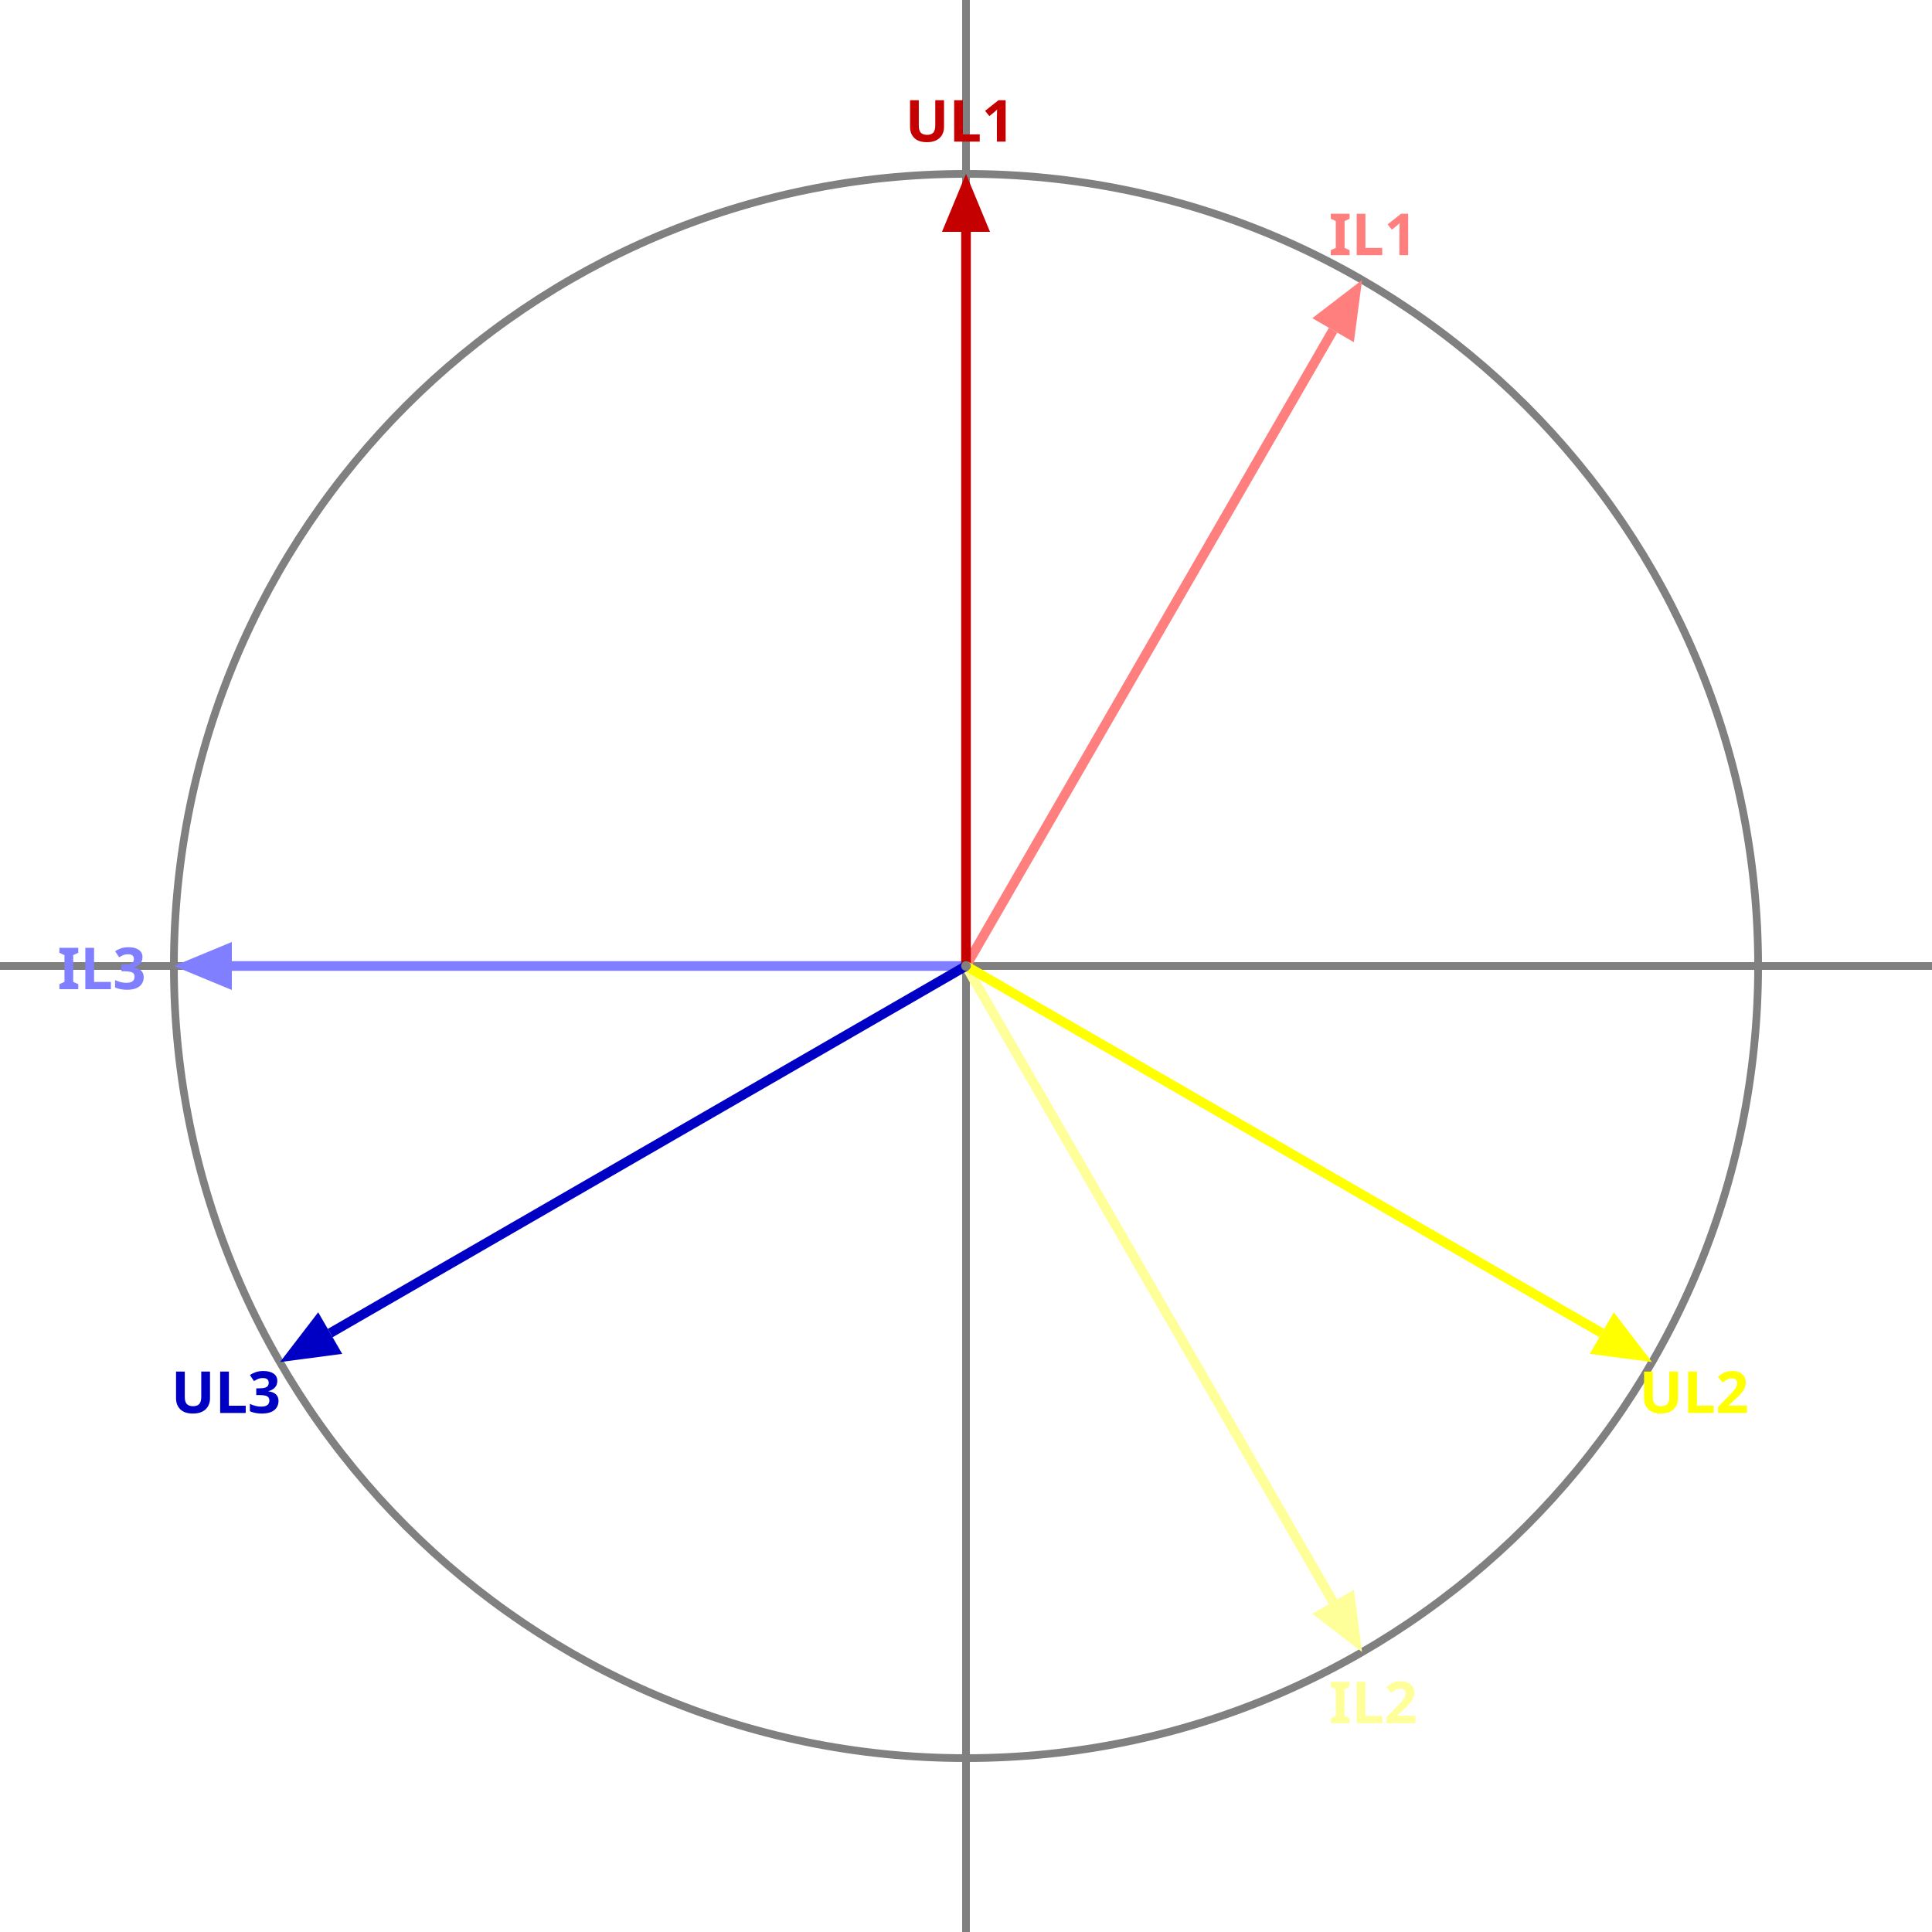
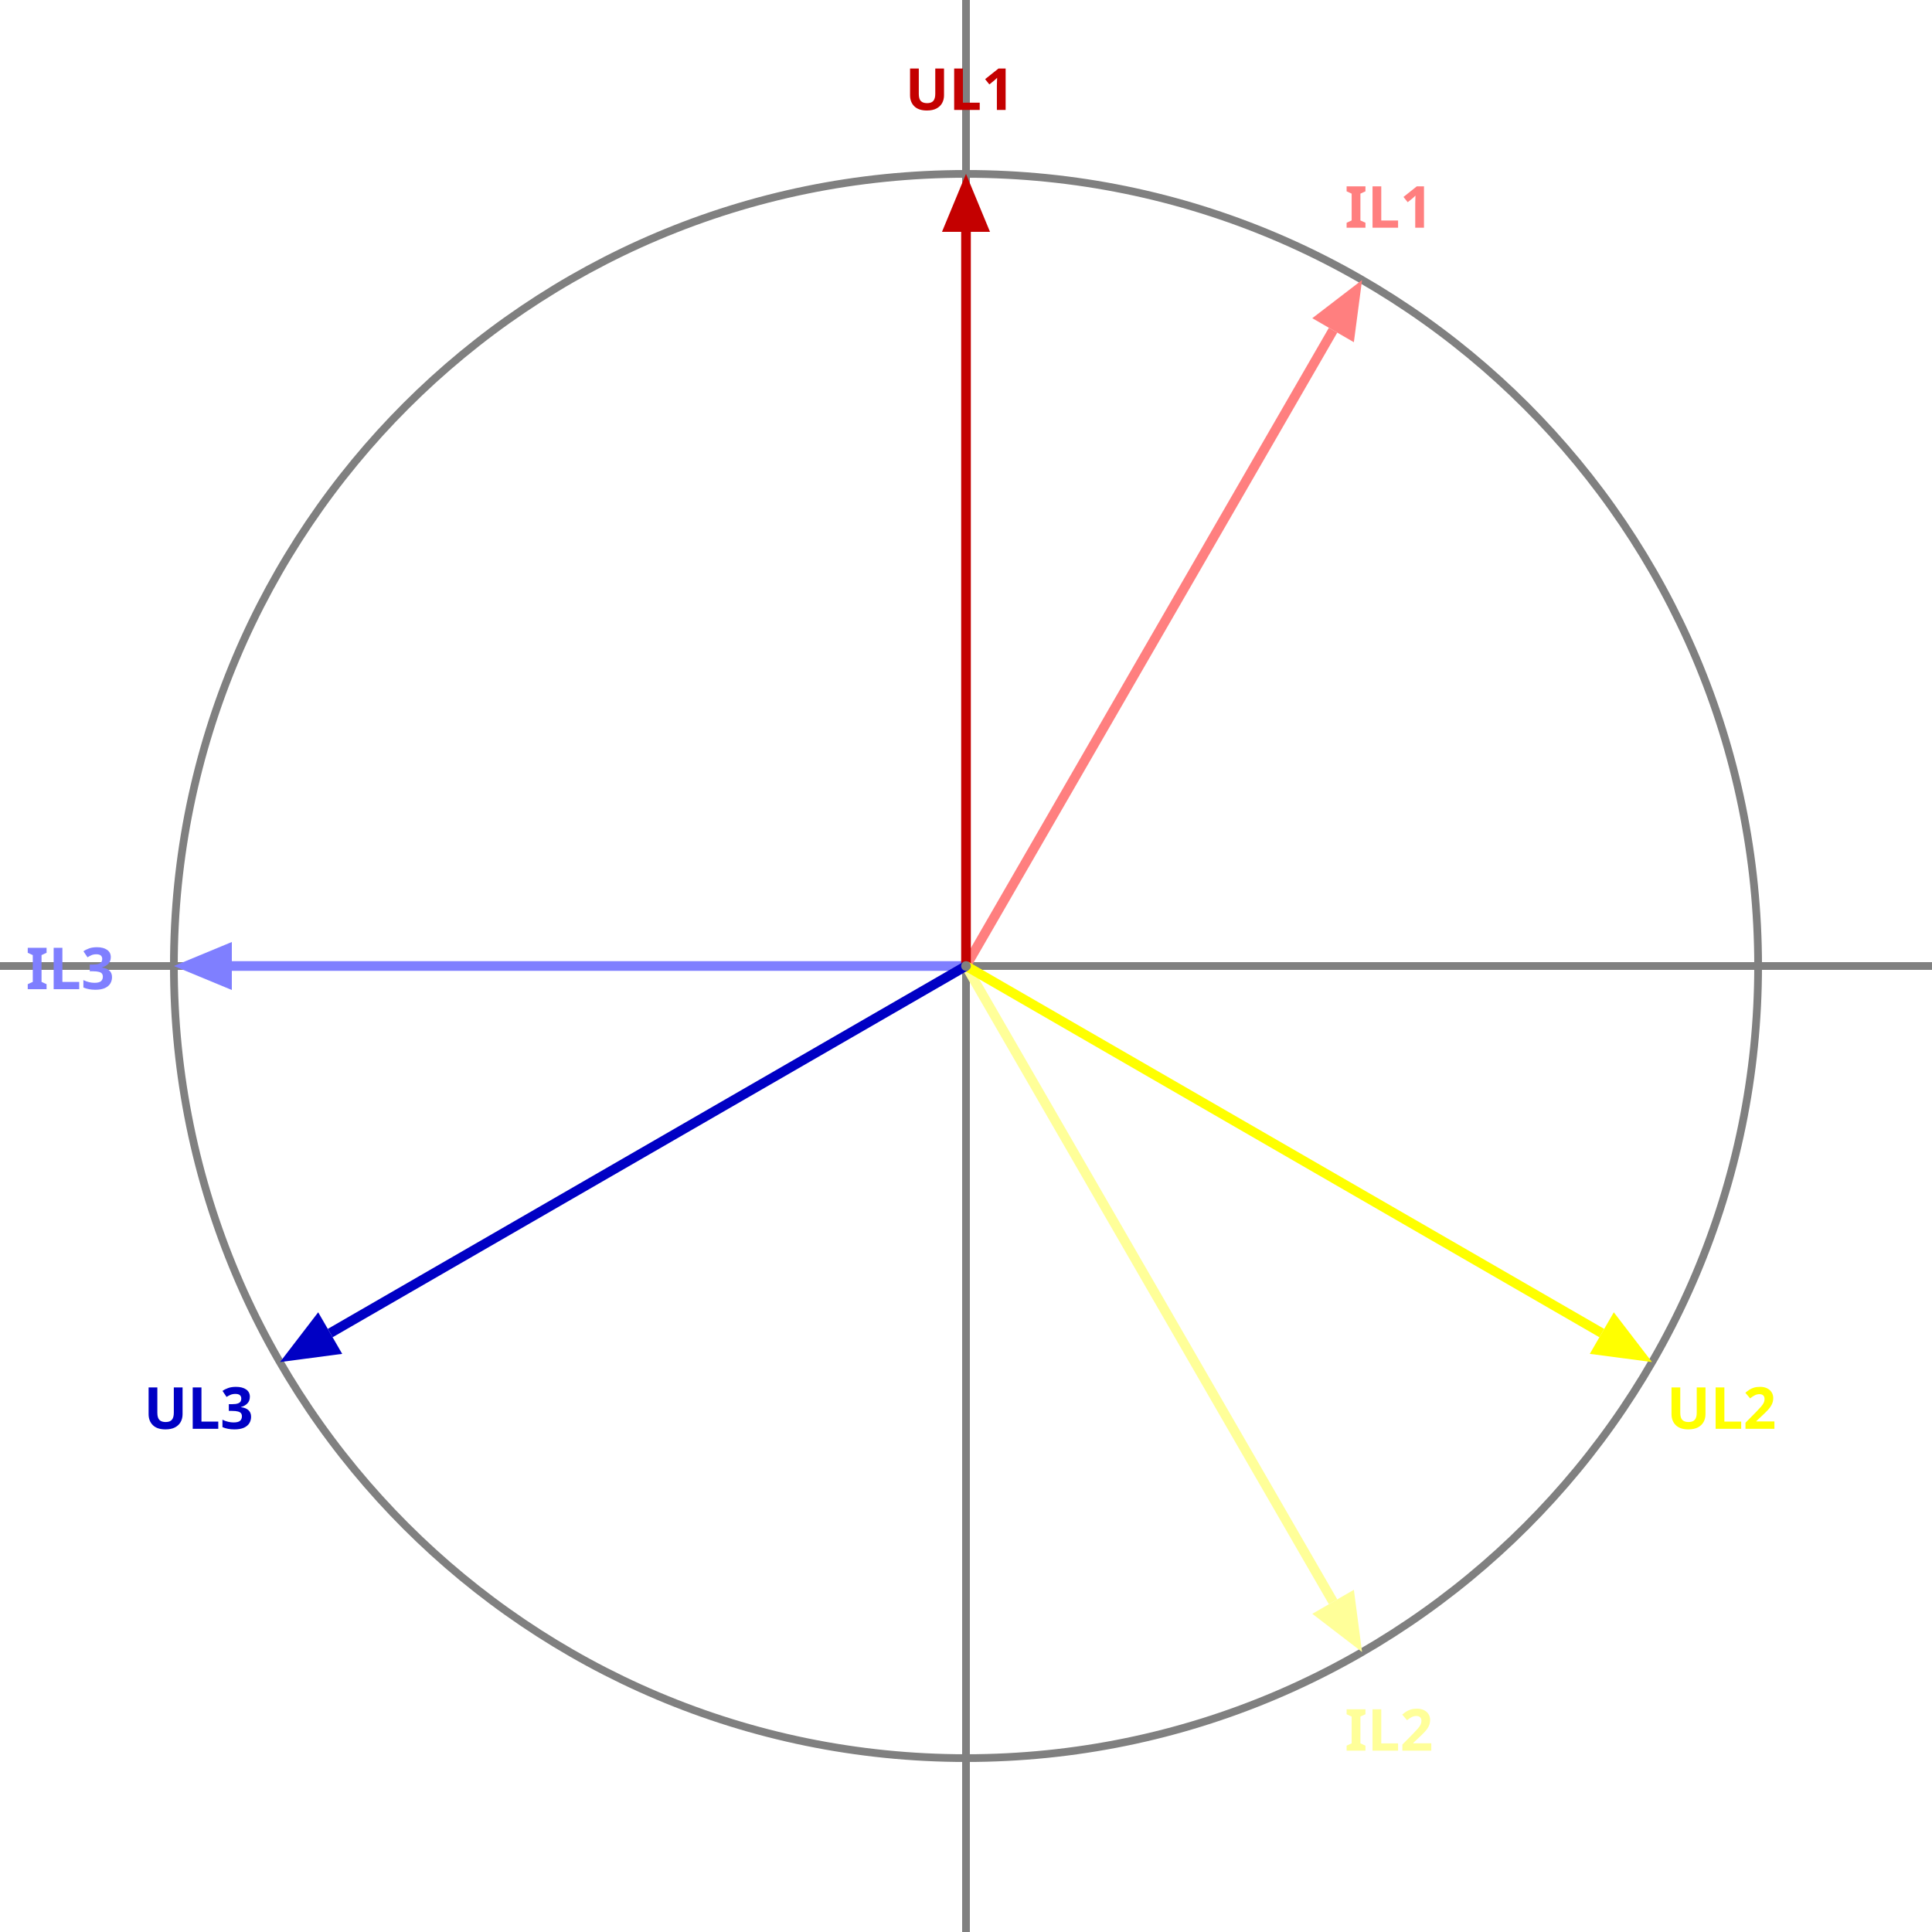
<svg xmlns="http://www.w3.org/2000/svg" width="705.556mm" height="705.556mm" viewBox="0 0 2000 2000" version="1.2" baseProfile="tiny">
  <defs>
</defs>
  <g fill="none" stroke="black" stroke-width="1" fill-rule="evenodd" stroke-linecap="square" stroke-linejoin="bevel">
    <g fill="none" stroke="#808080" stroke-opacity="1" stroke-width="8" stroke-linecap="square" stroke-linejoin="bevel" transform="matrix(1,0,0,1,0,0)" font-family="Sans" font-size="60" font-weight="570" font-style="normal">
      <polyline fill="none" vector-effect="none" points="0,1000 2000,1000 " />
      <polyline fill="none" vector-effect="none" points="1000,0 1000,2000 " />
      <path vector-effect="none" fill-rule="evenodd" d="M1820,1000 C1820,547.127 1452.87,180 1000,180 C547.127,180 180,547.127 180,1000 C180,1452.87 547.127,1820 1000,1820 C1452.87,1820 1820,1452.87 1820,1000 " />
    </g>
    <g fill="none" stroke="#ff7f7f" stroke-opacity="1" stroke-width="10" stroke-linecap="square" stroke-linejoin="bevel" transform="matrix(1,0,0,1,0,0)" font-family="Sans" font-size="60" font-weight="570" font-style="normal">
      <polyline fill="none" vector-effect="none" points="1002.5,995.67 1377.5,346.151 " />
    </g>
    <g fill="none" stroke="none" transform="matrix(1,0,0,1,0,0)" font-family="Sans" font-size="60" font-weight="570" font-style="normal">
      <path vector-effect="none" fill-rule="evenodd" d="M1410,289.859 L1401.52,354.247 L1358.48,329.394 L1410,289.859" />
    </g>
    <g fill="#ff7f7f" fill-opacity="1" stroke="none" transform="matrix(1,0,0,1,0,0)" font-family="Sans" font-size="60" font-weight="570" font-style="normal">
      <path vector-effect="none" fill-rule="evenodd" d="M1410,289.859 L1401.52,354.247 L1358.48,329.394" />
    </g>
    <g fill="none" stroke="#ffff99" stroke-opacity="1" stroke-width="10" stroke-linecap="square" stroke-linejoin="bevel" transform="matrix(1,0,0,1,0,0)" font-family="Sans" font-size="60" font-weight="570" font-style="normal">
      <polyline fill="none" vector-effect="none" points="1002.5,1004.33 1377.5,1653.85 " />
    </g>
    <g fill="none" stroke="none" transform="matrix(1,0,0,1,0,0)" font-family="Sans" font-size="60" font-weight="570" font-style="normal">
      <path vector-effect="none" fill-rule="evenodd" d="M1410,1710.14 L1358.48,1670.61 L1401.52,1645.75 L1410,1710.14" />
    </g>
    <g fill="#ffff99" fill-opacity="1" stroke="none" transform="matrix(1,0,0,1,0,0)" font-family="Sans" font-size="60" font-weight="570" font-style="normal">
      <path vector-effect="none" fill-rule="evenodd" d="M1410,1710.14 L1358.48,1670.61 L1401.52,1645.75" />
    </g>
    <g fill="none" stroke="#7f7fff" stroke-opacity="1" stroke-width="10" stroke-linecap="square" stroke-linejoin="bevel" transform="matrix(1,0,0,1,0,0)" font-family="Sans" font-size="60" font-weight="570" font-style="normal">
      <polyline fill="none" vector-effect="none" points="995,1000 245,1000 " />
    </g>
    <g fill="none" stroke="none" transform="matrix(1,0,0,1,0,0)" font-family="Sans" font-size="60" font-weight="570" font-style="normal">
      <path vector-effect="none" fill-rule="evenodd" d="M180,1000 L240,975.147 L240,1024.85 L180,1000" />
    </g>
    <g fill="#7f7fff" fill-opacity="1" stroke="none" transform="matrix(1,0,0,1,0,0)" font-family="Sans" font-size="60" font-weight="570" font-style="normal">
      <path vector-effect="none" fill-rule="evenodd" d="M180,1000 L240,975.147 L240,1024.85" />
    </g>
    <g fill="none" stroke="#c40000" stroke-opacity="1" stroke-width="10" stroke-linecap="square" stroke-linejoin="bevel" transform="matrix(1,0,0,1,0,0)" font-family="Sans" font-size="60" font-weight="570" font-style="normal">
      <polyline fill="none" vector-effect="none" points="1000,995 1000,245 " />
    </g>
    <g fill="none" stroke="none" transform="matrix(1,0,0,1,0,0)" font-family="Sans" font-size="60" font-weight="570" font-style="normal">
      <path vector-effect="none" fill-rule="evenodd" d="M1000,180 L1024.85,240 L975.147,240 L1000,180" />
    </g>
    <g fill="#c40000" fill-opacity="1" stroke="none" transform="matrix(1,0,0,1,0,0)" font-family="Sans" font-size="60" font-weight="570" font-style="normal">
      <path vector-effect="none" fill-rule="evenodd" d="M1000,180 L1024.85,240 L975.147,240" />
    </g>
    <g fill="none" stroke="#ffff00" stroke-opacity="1" stroke-width="10" stroke-linecap="square" stroke-linejoin="bevel" transform="matrix(1,0,0,1,0,0)" font-family="Sans" font-size="60" font-weight="570" font-style="normal">
      <polyline fill="none" vector-effect="none" points="1004.33,1002.5 1653.85,1377.5 " />
    </g>
    <g fill="none" stroke="none" transform="matrix(1,0,0,1,0,0)" font-family="Sans" font-size="60" font-weight="570" font-style="normal">
      <path vector-effect="none" fill-rule="evenodd" d="M1710.14,1410 L1645.75,1401.52 L1670.61,1358.48 L1710.14,1410" />
    </g>
    <g fill="#ffff00" fill-opacity="1" stroke="none" transform="matrix(1,0,0,1,0,0)" font-family="Sans" font-size="60" font-weight="570" font-style="normal">
      <path vector-effect="none" fill-rule="evenodd" d="M1710.14,1410 L1645.75,1401.52 L1670.61,1358.48" />
    </g>
    <g fill="none" stroke="#0000c4" stroke-opacity="1" stroke-width="10" stroke-linecap="square" stroke-linejoin="bevel" transform="matrix(1,0,0,1,0,0)" font-family="Sans" font-size="60" font-weight="570" font-style="normal">
      <polyline fill="none" vector-effect="none" points="995.67,1002.5 346.151,1377.5 " />
    </g>
    <g fill="none" stroke="none" transform="matrix(1,0,0,1,0,0)" font-family="Sans" font-size="60" font-weight="570" font-style="normal">
      <path vector-effect="none" fill-rule="evenodd" d="M289.859,1410 L329.394,1358.48 L354.247,1401.52 L289.859,1410" />
    </g>
    <g fill="#0000c4" fill-opacity="1" stroke="none" transform="matrix(1,0,0,1,0,0)" font-family="Sans" font-size="60" font-weight="570" font-style="normal">
      <path vector-effect="none" fill-rule="evenodd" d="M289.859,1410 L329.394,1358.48 L354.247,1401.52" />
    </g>
    <g fill="none" stroke="#c40000" stroke-opacity="1" stroke-width="1" stroke-linecap="square" stroke-linejoin="bevel" transform="matrix(1,0,0,1,0,0)" font-family="Sans" font-size="60" font-weight="570" font-style="normal">
-       <text fill="#c40000" fill-opacity="1" stroke="none" xml:space="preserve" x="936.984" y="146.6" font-family="Sans" font-size="60" font-weight="570" font-style="normal">UL1</text>
+       <text fill="#c40000" fill-opacity="1" stroke="none" xml:space="preserve" x="936.984" y="113.8" font-family="Sans" font-size="60" font-weight="570" font-style="normal">UL1</text>
    </g>
    <g fill="none" stroke="#ffff00" stroke-opacity="1" stroke-width="1" stroke-linecap="square" stroke-linejoin="bevel" transform="matrix(1,0,0,1,0,0)" font-family="Sans" font-size="60" font-weight="570" font-style="normal">
-       <text fill="#ffff00" fill-opacity="1" stroke="none" xml:space="preserve" x="1696.84" y="1462.7" font-family="Sans" font-size="60" font-weight="570" font-style="normal">UL2</text>
+       <text fill="#ffff00" fill-opacity="1" stroke="none" xml:space="preserve" x="1725.25" y="1479.1" font-family="Sans" font-size="60" font-weight="570" font-style="normal">UL2</text>
    </g>
    <g fill="none" stroke="#0000c4" stroke-opacity="1" stroke-width="1" stroke-linecap="square" stroke-linejoin="bevel" transform="matrix(1,0,0,1,0,0)" font-family="Sans" font-size="60" font-weight="570" font-style="normal">
-       <text fill="#0000c4" fill-opacity="1" stroke="none" xml:space="preserve" x="177.141" y="1462.7" font-family="Sans" font-size="60" font-weight="570" font-style="normal">UL3</text>
+       <text fill="#0000c4" fill-opacity="1" stroke="none" xml:space="preserve" x="148.734" y="1479.1" font-family="Sans" font-size="60" font-weight="570" font-style="normal">UL3</text>
    </g>
    <g fill="none" stroke="#ff7f7f" stroke-opacity="1" stroke-width="1" stroke-linecap="square" stroke-linejoin="bevel" transform="matrix(1,0,0,1,0,0)" font-family="Sans" font-size="60" font-weight="570" font-style="normal">
-       <text fill="#ff7f7f" fill-opacity="1" stroke="none" xml:space="preserve" x="1375.69" y="264.149" font-family="Sans" font-size="60" font-weight="570" font-style="normal">IL1</text>
+       <text fill="#ff7f7f" fill-opacity="1" stroke="none" xml:space="preserve" x="1392.09" y="235.744" font-family="Sans" font-size="60" font-weight="570" font-style="normal">IL1</text>
    </g>
    <g fill="none" stroke="#ffff99" stroke-opacity="1" stroke-width="1" stroke-linecap="square" stroke-linejoin="bevel" transform="matrix(1,0,0,1,0,0)" font-family="Sans" font-size="60" font-weight="570" font-style="normal">
-       <text fill="#ffff99" fill-opacity="1" stroke="none" xml:space="preserve" x="1375.69" y="1783.85" font-family="Sans" font-size="60" font-weight="570" font-style="normal">IL2</text>
+       <text fill="#ffff99" fill-opacity="1" stroke="none" xml:space="preserve" x="1392.09" y="1812.26" font-family="Sans" font-size="60" font-weight="570" font-style="normal">IL2</text>
    </g>
    <g fill="none" stroke="#7f7fff" stroke-opacity="1" stroke-width="1" stroke-linecap="square" stroke-linejoin="bevel" transform="matrix(1,0,0,1,0,0)" font-family="Sans" font-size="60" font-weight="570" font-style="normal">
-       <text fill="#7f7fff" fill-opacity="1" stroke="none" xml:space="preserve" x="59.594" y="1024" font-family="Sans" font-size="60" font-weight="570" font-style="normal">IL3</text>
+       <text fill="#7f7fff" fill-opacity="1" stroke="none" xml:space="preserve" x="26.797" y="1024" font-family="Sans" font-size="60" font-weight="570" font-style="normal">IL3</text>
    </g>
    <g fill="#808080" fill-opacity="1" stroke="none" transform="matrix(1,0,0,1,0,0)" font-family="Sans" font-size="60" font-weight="570" font-style="normal">
      <circle cx="1000" cy="1000" r="5" />
    </g>
  </g>
</svg>
